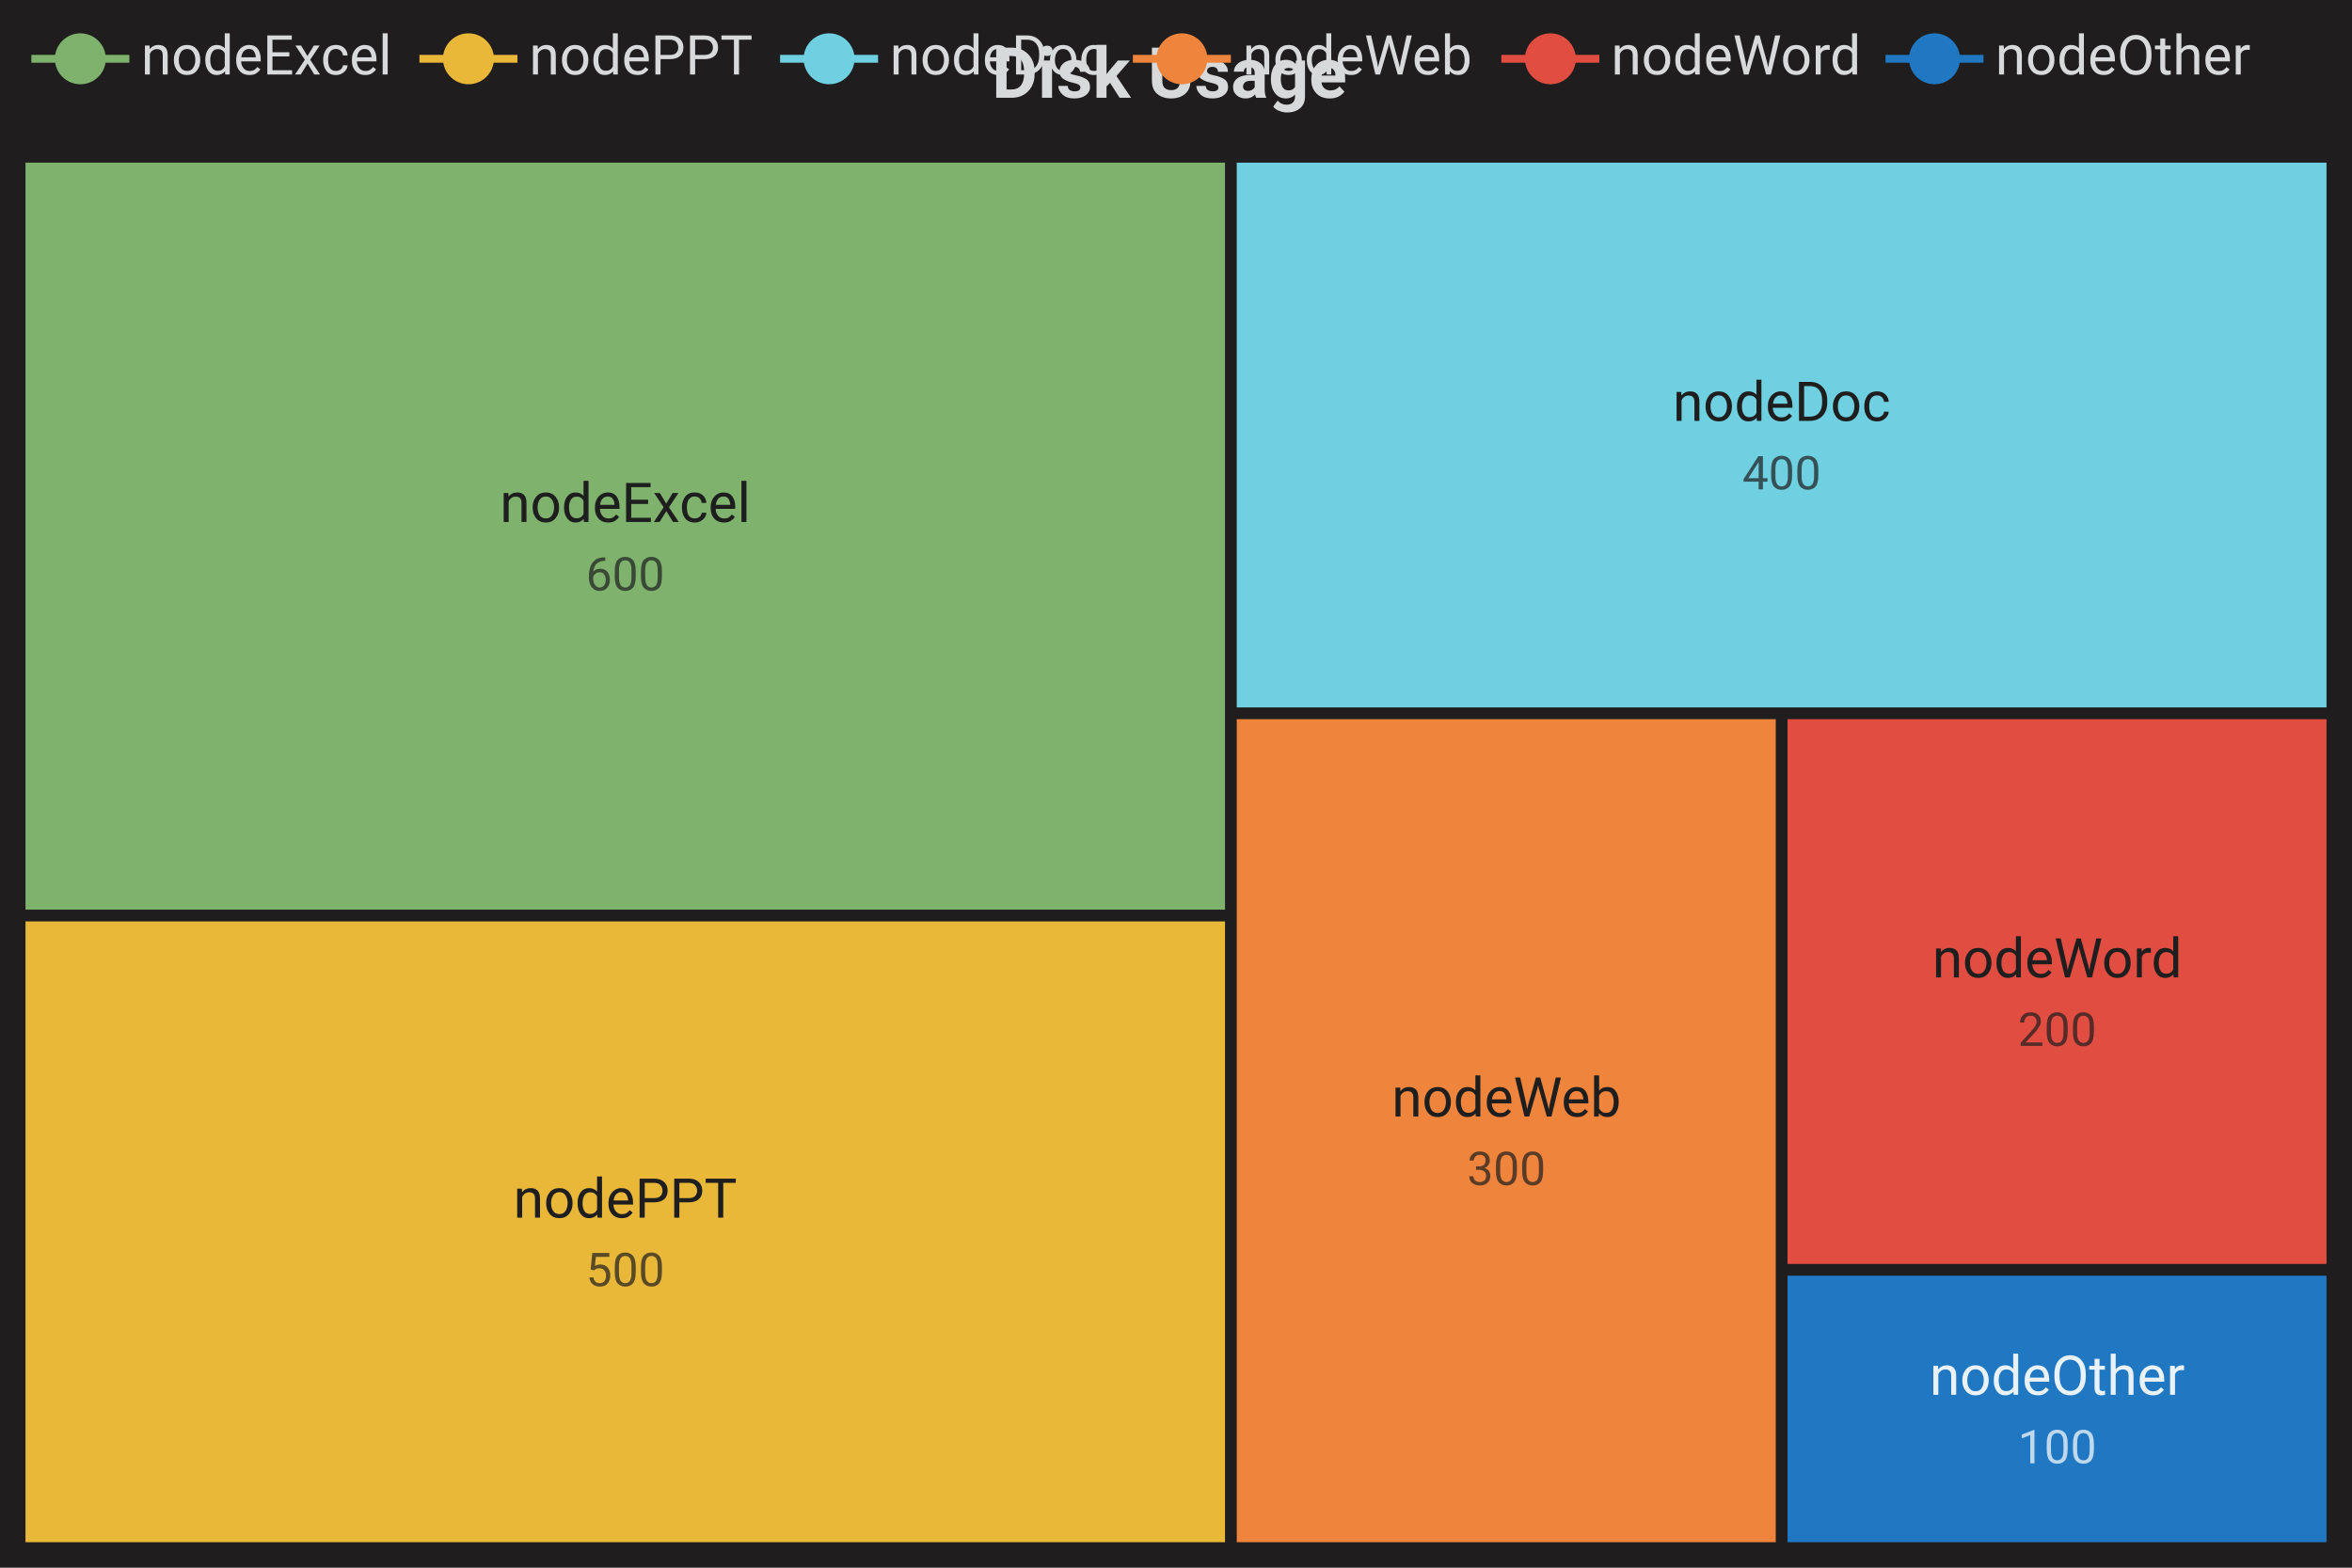
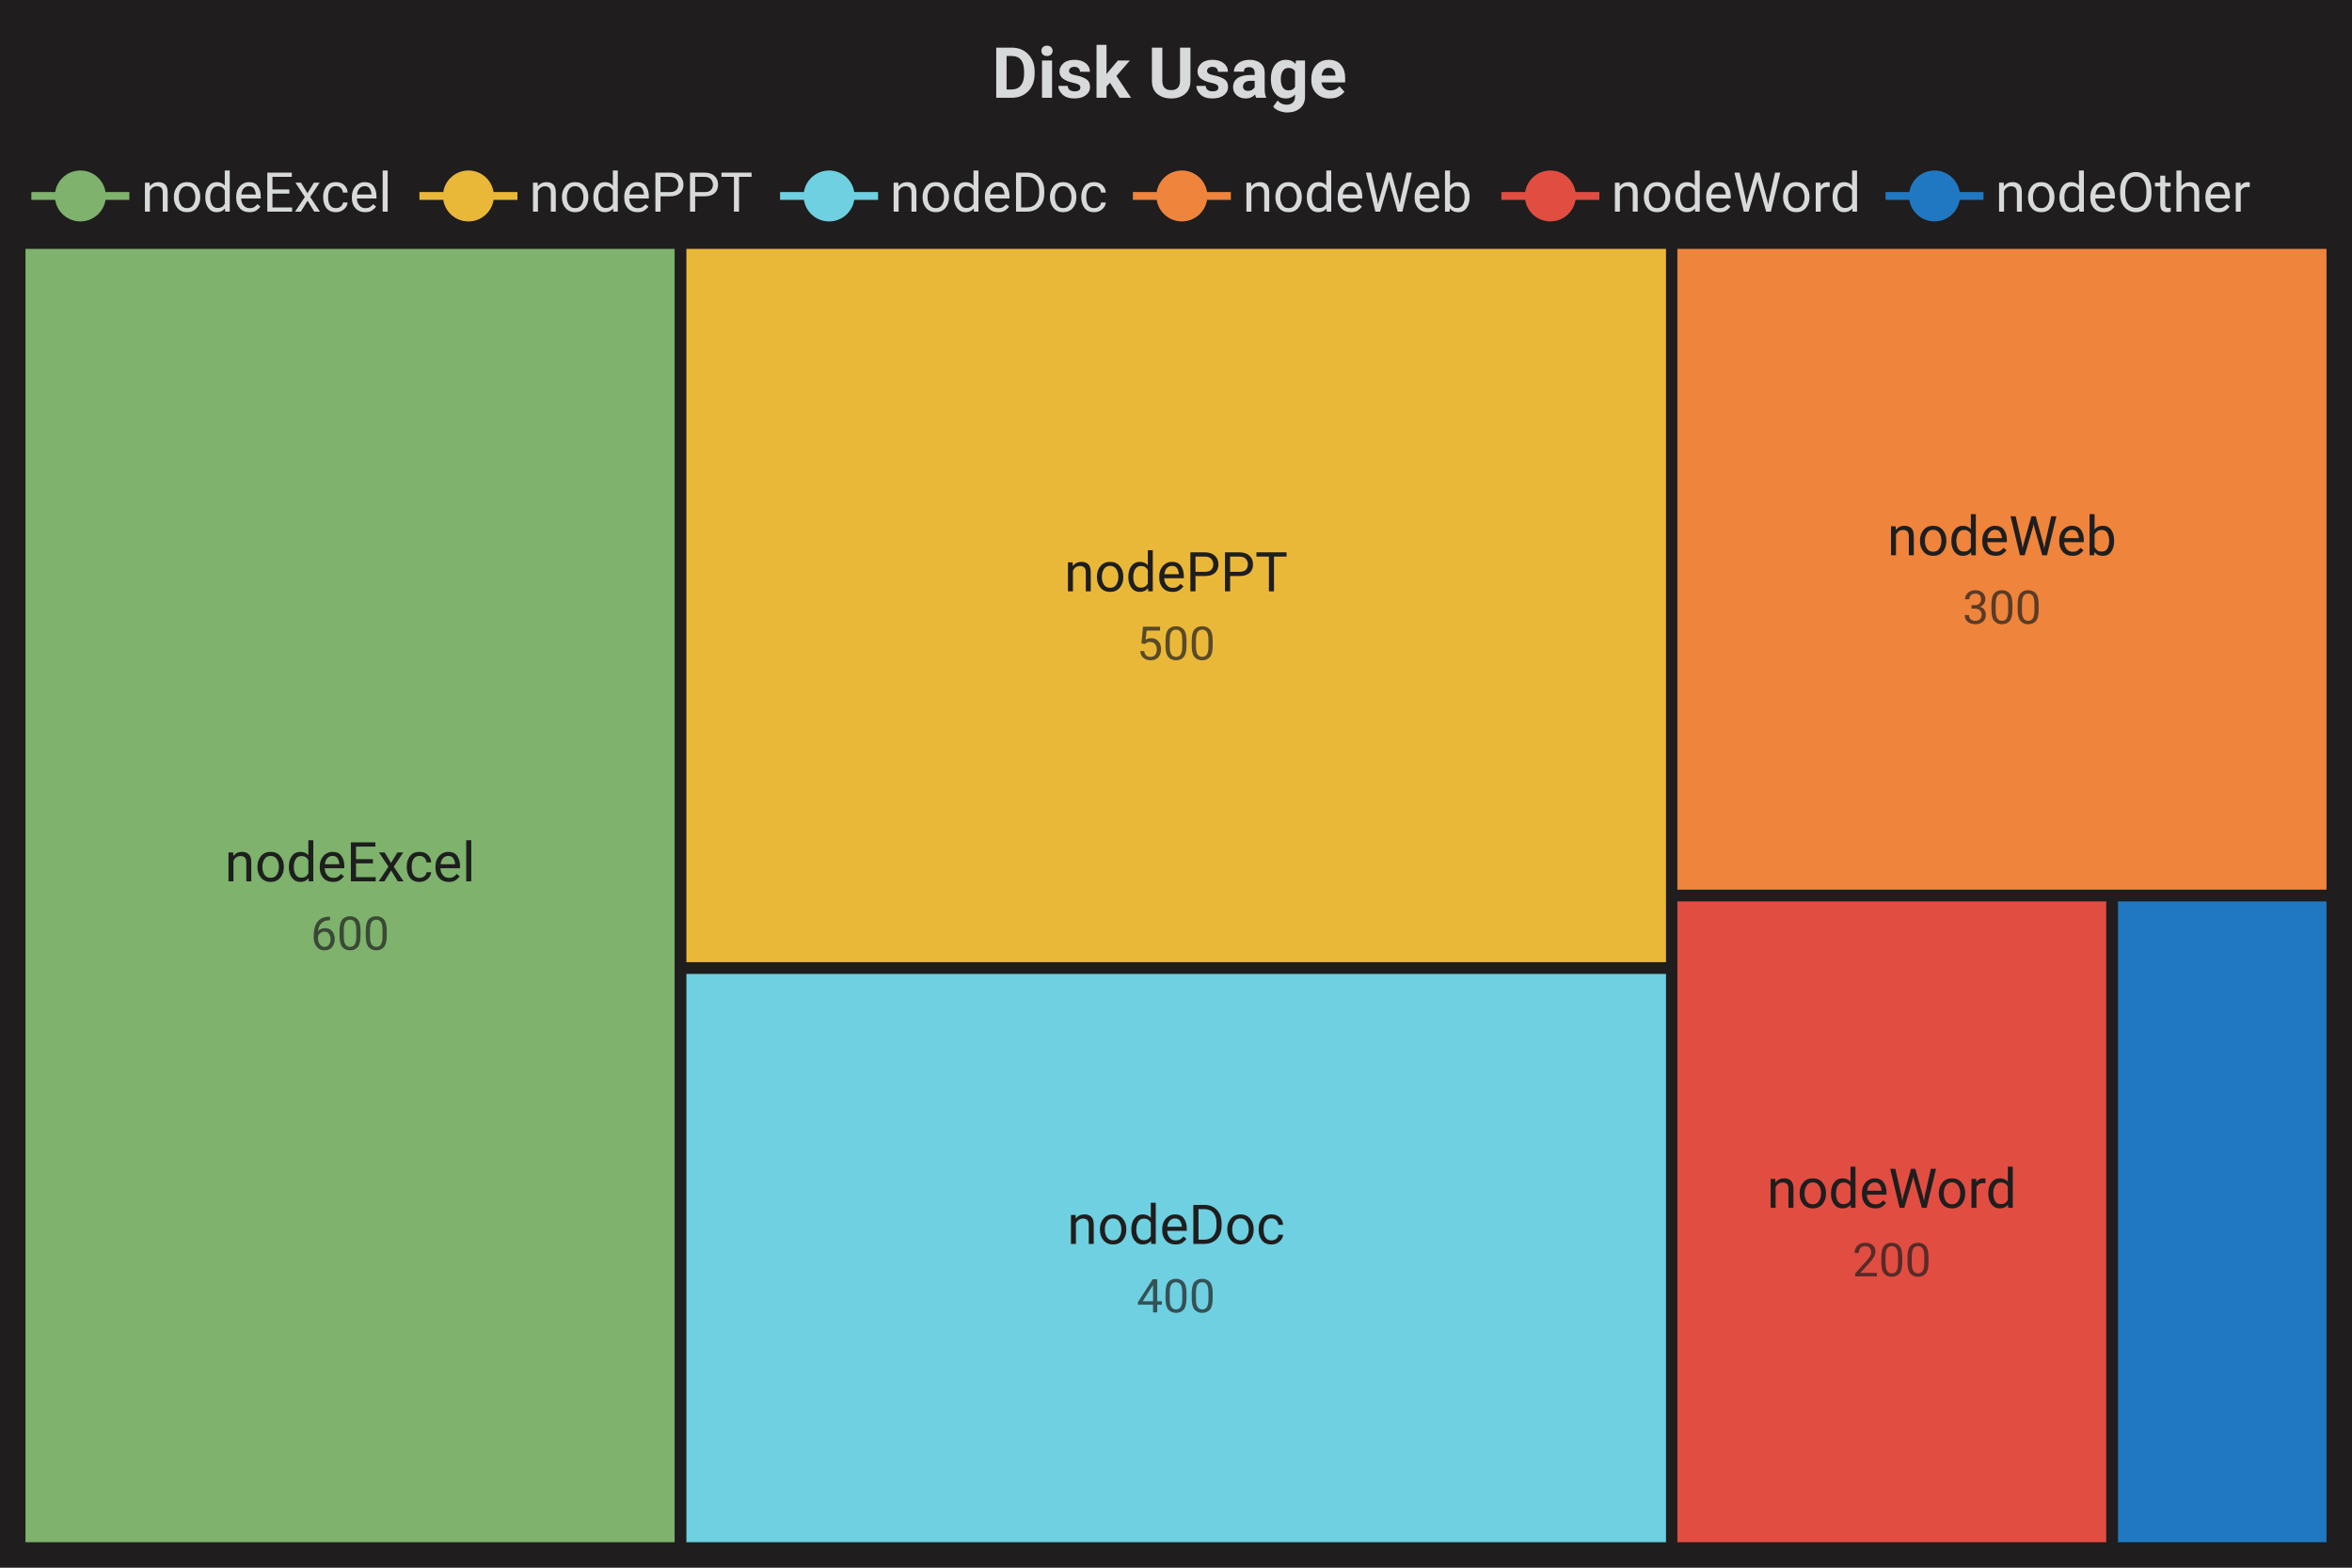
<svg xmlns="http://www.w3.org/2000/svg" width="600" height="400" viewBox="0 0 600 400">
  <rect x="0" y="0" width="600" height="400" fill="#1F1D1D" />
  <text font-size="18" x="253" y="5" dy="15" font-weight="bold" dominant-baseline="middle" font-family="Roboto" fill="#D8D9DA">
Disk Usage
</text>
  <g>
-     <line stroke-width="2" x1="8" y1="15" x2="33" y2="15" stroke="#7EB26D" />
-     <circle cx="20.5" cy="15" r="5.5" stroke-width="2" stroke="#7EB26D" fill="#7EB26D" />
-     <text font-size="14" x="36" y="19" font-family="Roboto" fill="#D8D9DA">
+     <line stroke-width="2" x1="8" y1="50" x2="33" y2="50" stroke="#7EB26D" />
+     <circle cx="20.5" cy="50" r="5.5" stroke-width="2" stroke="#7EB26D" fill="#7EB26D" />
+     <text font-size="14" x="36" y="54" font-family="Roboto" fill="#D8D9DA">
nodeExcel
</text>
  </g>
  <g>
-     <line stroke-width="2" x1="107" y1="15" x2="132" y2="15" stroke="#EAB839" />
-     <circle cx="119.5" cy="15" r="5.5" stroke-width="2" stroke="#EAB839" fill="#EAB839" />
-     <text font-size="14" x="135" y="19" font-family="Roboto" fill="#D8D9DA">
+     <line stroke-width="2" x1="107" y1="50" x2="132" y2="50" stroke="#EAB839" />
+     <circle cx="119.5" cy="50" r="5.5" stroke-width="2" stroke="#EAB839" fill="#EAB839" />
+     <text font-size="14" x="135" y="54" font-family="Roboto" fill="#D8D9DA">
nodePPT
</text>
  </g>
  <g>
-     <line stroke-width="2" x1="199" y1="15" x2="224" y2="15" stroke="#6ED0E0" />
-     <circle cx="211.5" cy="15" r="5.5" stroke-width="2" stroke="#6ED0E0" fill="#6ED0E0" />
-     <text font-size="14" x="227" y="19" font-family="Roboto" fill="#D8D9DA">
+     <line stroke-width="2" x1="199" y1="50" x2="224" y2="50" stroke="#6ED0E0" />
+     <circle cx="211.5" cy="50" r="5.5" stroke-width="2" stroke="#6ED0E0" fill="#6ED0E0" />
+     <text font-size="14" x="227" y="54" font-family="Roboto" fill="#D8D9DA">
nodeDoc
</text>
  </g>
  <g>
-     <line stroke-width="2" x1="289" y1="15" x2="314" y2="15" stroke="#EF843C" />
-     <circle cx="301.5" cy="15" r="5.5" stroke-width="2" stroke="#EF843C" fill="#EF843C" />
-     <text font-size="14" x="317" y="19" font-family="Roboto" fill="#D8D9DA">
+     <line stroke-width="2" x1="289" y1="50" x2="314" y2="50" stroke="#EF843C" />
+     <circle cx="301.5" cy="50" r="5.5" stroke-width="2" stroke="#EF843C" fill="#EF843C" />
+     <text font-size="14" x="317" y="54" font-family="Roboto" fill="#D8D9DA">
nodeWeb
</text>
  </g>
  <g>
-     <line stroke-width="2" x1="383" y1="15" x2="408" y2="15" stroke="#E24D42" />
-     <circle cx="395.5" cy="15" r="5.5" stroke-width="2" stroke="#E24D42" fill="#E24D42" />
-     <text font-size="14" x="411" y="19" font-family="Roboto" fill="#D8D9DA">
+     <line stroke-width="2" x1="383" y1="50" x2="408" y2="50" stroke="#E24D42" />
+     <circle cx="395.5" cy="50" r="5.5" stroke-width="2" stroke="#E24D42" fill="#E24D42" />
+     <text font-size="14" x="411" y="54" font-family="Roboto" fill="#D8D9DA">
nodeWord
</text>
  </g>
  <g>
-     <line stroke-width="2" x1="481" y1="15" x2="506" y2="15" stroke="#1F78C1" />
-     <circle cx="493.5" cy="15" r="5.5" stroke-width="2" stroke="#1F78C1" fill="#1F78C1" />
-     <text font-size="14" x="509" y="19" font-family="Roboto" fill="#D8D9DA">
+     <line stroke-width="2" x1="481" y1="50" x2="506" y2="50" stroke="#1F78C1" />
+     <circle cx="493.5" cy="50" r="5.5" stroke-width="2" stroke="#1F78C1" fill="#1F78C1" />
+     <text font-size="14" x="509" y="54" font-family="Roboto" fill="#D8D9DA">
nodeOther
</text>
  </g>
-   <rect x="6.5" y="41.5" width="306" height="190.6" fill="#7EB26D" data-series="nodeExcel" data-value="600" />
-   <text font-size="14" x="159.5" y="128.4" dominant-baseline="central" text-anchor="middle" font-family="Roboto" fill="#1E1E1E">
+   <rect x="6.5" y="63.5" width="165.6" height="330" fill="#7EB26D" data-series="nodeExcel" data-value="600" />
+   <text font-size="14" x="89.3" y="220.1" dominant-baseline="central" text-anchor="middle" font-family="Roboto" fill="#1E1E1E">
nodeExcel
</text>
-   <text font-size="11.9" x="159.5" y="146.6" dominant-baseline="central" text-anchor="middle" font-family="Roboto" fill="#1E1E1E" fill-opacity="0.71">
+   <text font-size="11.9" x="89.3" y="238.3" dominant-baseline="central" text-anchor="middle" font-family="Roboto" fill="#1E1E1E" fill-opacity="0.71">
600
</text>
-   <rect x="6.5" y="235.1" width="306" height="158.4" fill="#EAB839" data-series="nodePPT" data-value="500" />
-   <text font-size="14" x="159.5" y="305.9" dominant-baseline="central" text-anchor="middle" font-family="Roboto" fill="#1E1E1E">
+   <rect x="175.1" y="63.5" width="249.9" height="182" fill="#EAB839" data-series="nodePPT" data-value="500" />
+   <text font-size="14" x="300" y="146.1" dominant-baseline="central" text-anchor="middle" font-family="Roboto" fill="#1E1E1E">
nodePPT
</text>
-   <text font-size="11.9" x="159.5" y="324.1" dominant-baseline="central" text-anchor="middle" font-family="Roboto" fill="#1E1E1E" fill-opacity="0.71">
+   <text font-size="11.9" x="300" y="164.3" dominant-baseline="central" text-anchor="middle" font-family="Roboto" fill="#1E1E1E" fill-opacity="0.71">
500
</text>
-   <rect x="315.5" y="41.5" width="278" height="139" fill="#6ED0E0" data-series="nodeDoc" data-value="400" />
-   <text font-size="14" x="454.5" y="102.6" dominant-baseline="central" text-anchor="middle" font-family="Roboto" fill="#1E1E1E">
+   <rect x="175.1" y="248.5" width="249.9" height="145" fill="#6ED0E0" data-series="nodeDoc" data-value="400" />
+   <text font-size="14" x="300" y="312.6" dominant-baseline="central" text-anchor="middle" font-family="Roboto" fill="#1E1E1E">
nodeDoc
</text>
-   <text font-size="11.9" x="454.5" y="120.8" dominant-baseline="central" text-anchor="middle" font-family="Roboto" fill="#1E1E1E" fill-opacity="0.71">
+   <text font-size="11.9" x="300" y="330.8" dominant-baseline="central" text-anchor="middle" font-family="Roboto" fill="#1E1E1E" fill-opacity="0.71">
400
</text>
-   <rect x="315.5" y="183.5" width="137.5" height="210" fill="#EF843C" data-series="nodeWeb" data-value="300" />
-   <text font-size="14" x="384.3" y="280.1" dominant-baseline="central" text-anchor="middle" font-family="Roboto" fill="#1E1E1E">
+   <rect x="427.9" y="63.5" width="165.6" height="163.5" fill="#EF843C" data-series="nodeWeb" data-value="300" />
+   <text font-size="14" x="510.7" y="136.9" dominant-baseline="central" text-anchor="middle" font-family="Roboto" fill="#1E1E1E">
nodeWeb
</text>
-   <text font-size="11.9" x="384.3" y="298.3" dominant-baseline="central" text-anchor="middle" font-family="Roboto" fill="#1E1E1E" fill-opacity="0.71">
+   <text font-size="11.9" x="510.7" y="155.1" dominant-baseline="central" text-anchor="middle" font-family="Roboto" fill="#1E1E1E" fill-opacity="0.71">
300
</text>
-   <rect x="456" y="183.5" width="137.5" height="139" fill="#E24D42" data-series="nodeWord" data-value="200" />
-   <text font-size="14" x="524.8" y="244.6" dominant-baseline="central" text-anchor="middle" font-family="Roboto" fill="#1E1E1E">
+   <rect x="427.9" y="230" width="109.4" height="163.5" fill="#E24D42" data-series="nodeWord" data-value="200" />
+   <text font-size="14" x="482.6" y="303.4" dominant-baseline="central" text-anchor="middle" font-family="Roboto" fill="#1E1E1E">
nodeWord
</text>
-   <text font-size="11.9" x="524.8" y="262.8" dominant-baseline="central" text-anchor="middle" font-family="Roboto" fill="#1E1E1E" fill-opacity="0.71">
+   <text font-size="11.9" x="482.6" y="321.6" dominant-baseline="central" text-anchor="middle" font-family="Roboto" fill="#1E1E1E" fill-opacity="0.71">
200
</text>
-   <rect x="456" y="325.5" width="137.5" height="68" fill="#1F78C1" data-series="nodeOther" data-value="100" />
-   <text font-size="14" x="524.8" y="351.1" dominant-baseline="central" text-anchor="middle" font-family="Roboto" fill="#FFFFFF" fill-opacity="0.9">
- nodeOther
- </text>
-   <text font-size="11.9" x="524.8" y="369.3" dominant-baseline="central" text-anchor="middle" font-family="Roboto" fill="#FFFFFF" fill-opacity="0.71">
- 100
- </text>
+   <rect x="540.3" y="230" width="53.2" height="163.5" fill="#1F78C1" data-series="nodeOther" data-value="100" />
</svg>
